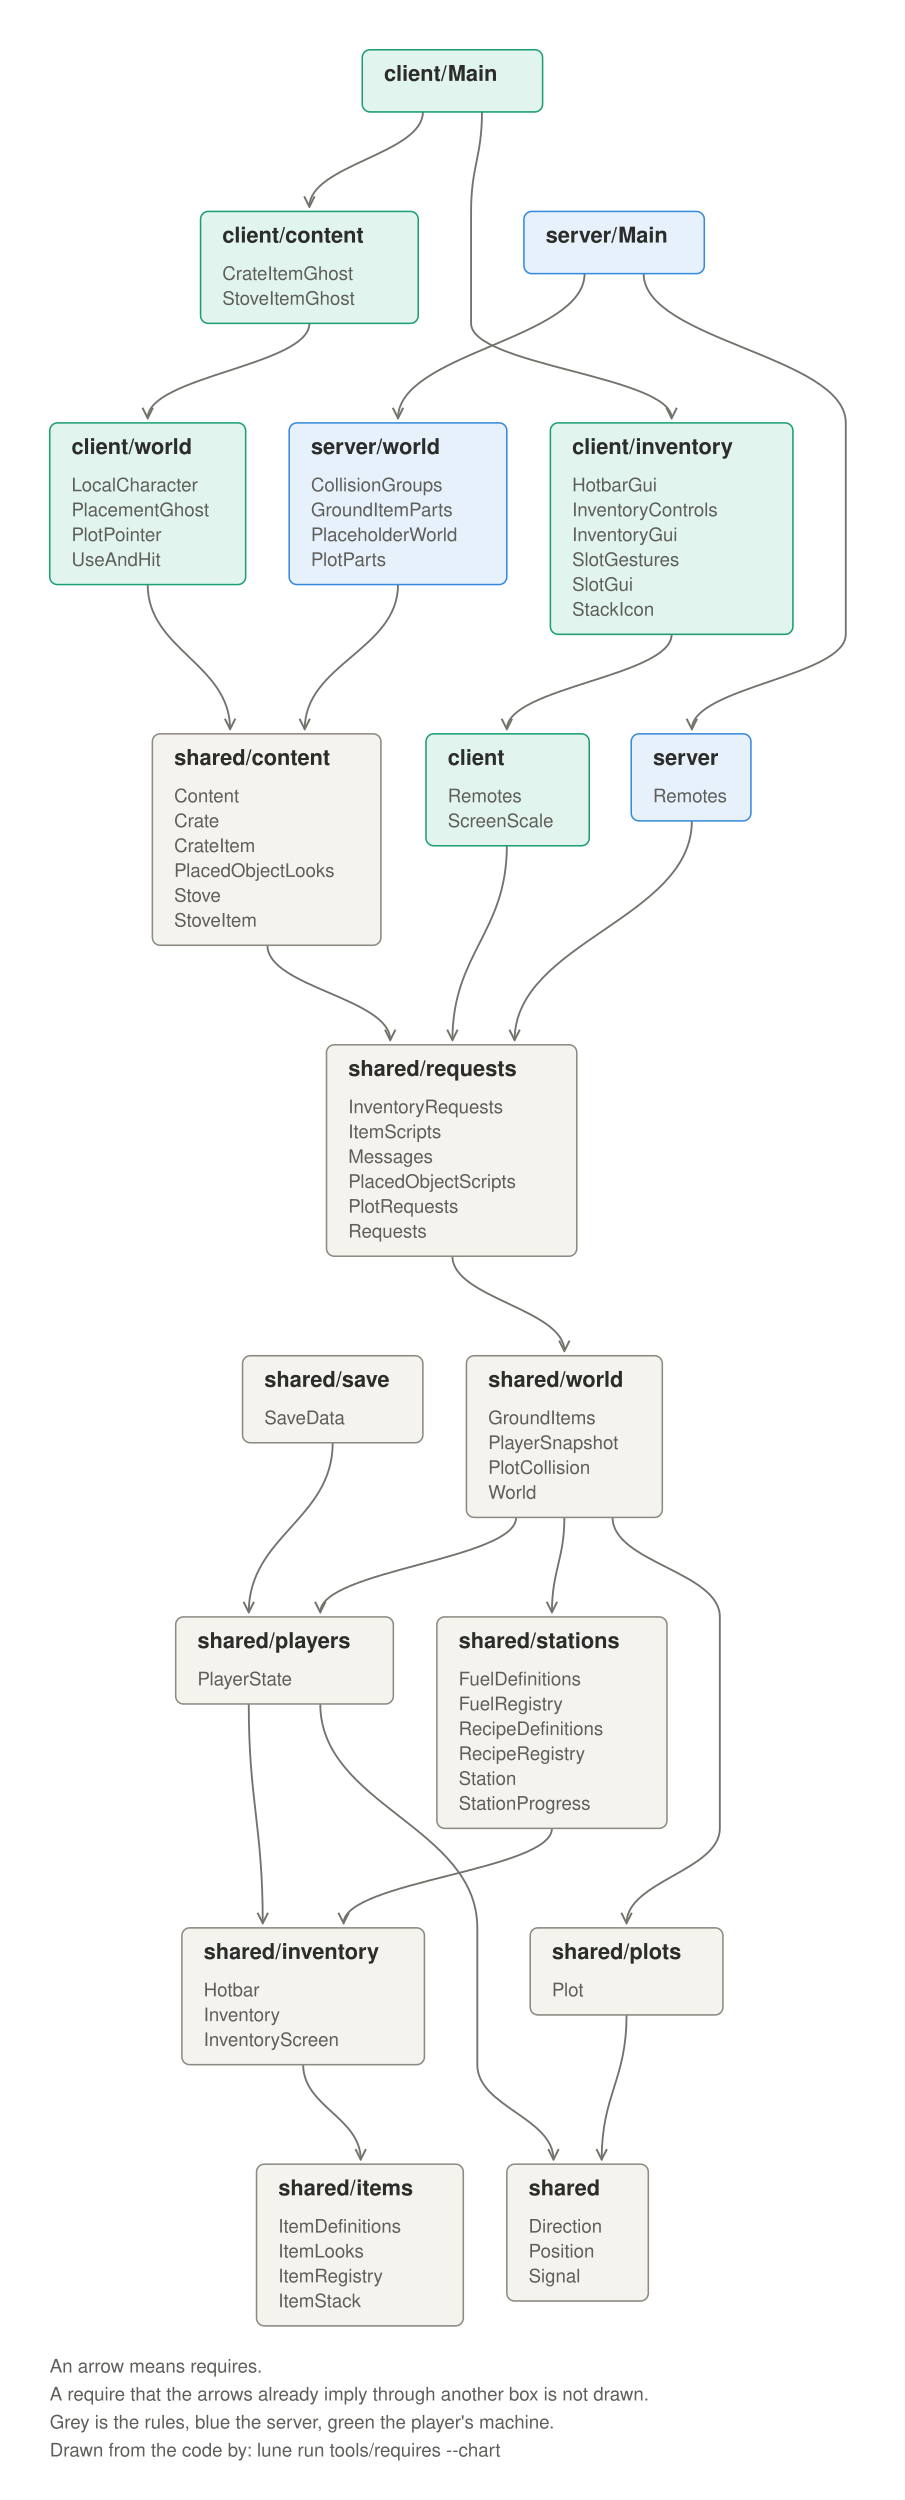
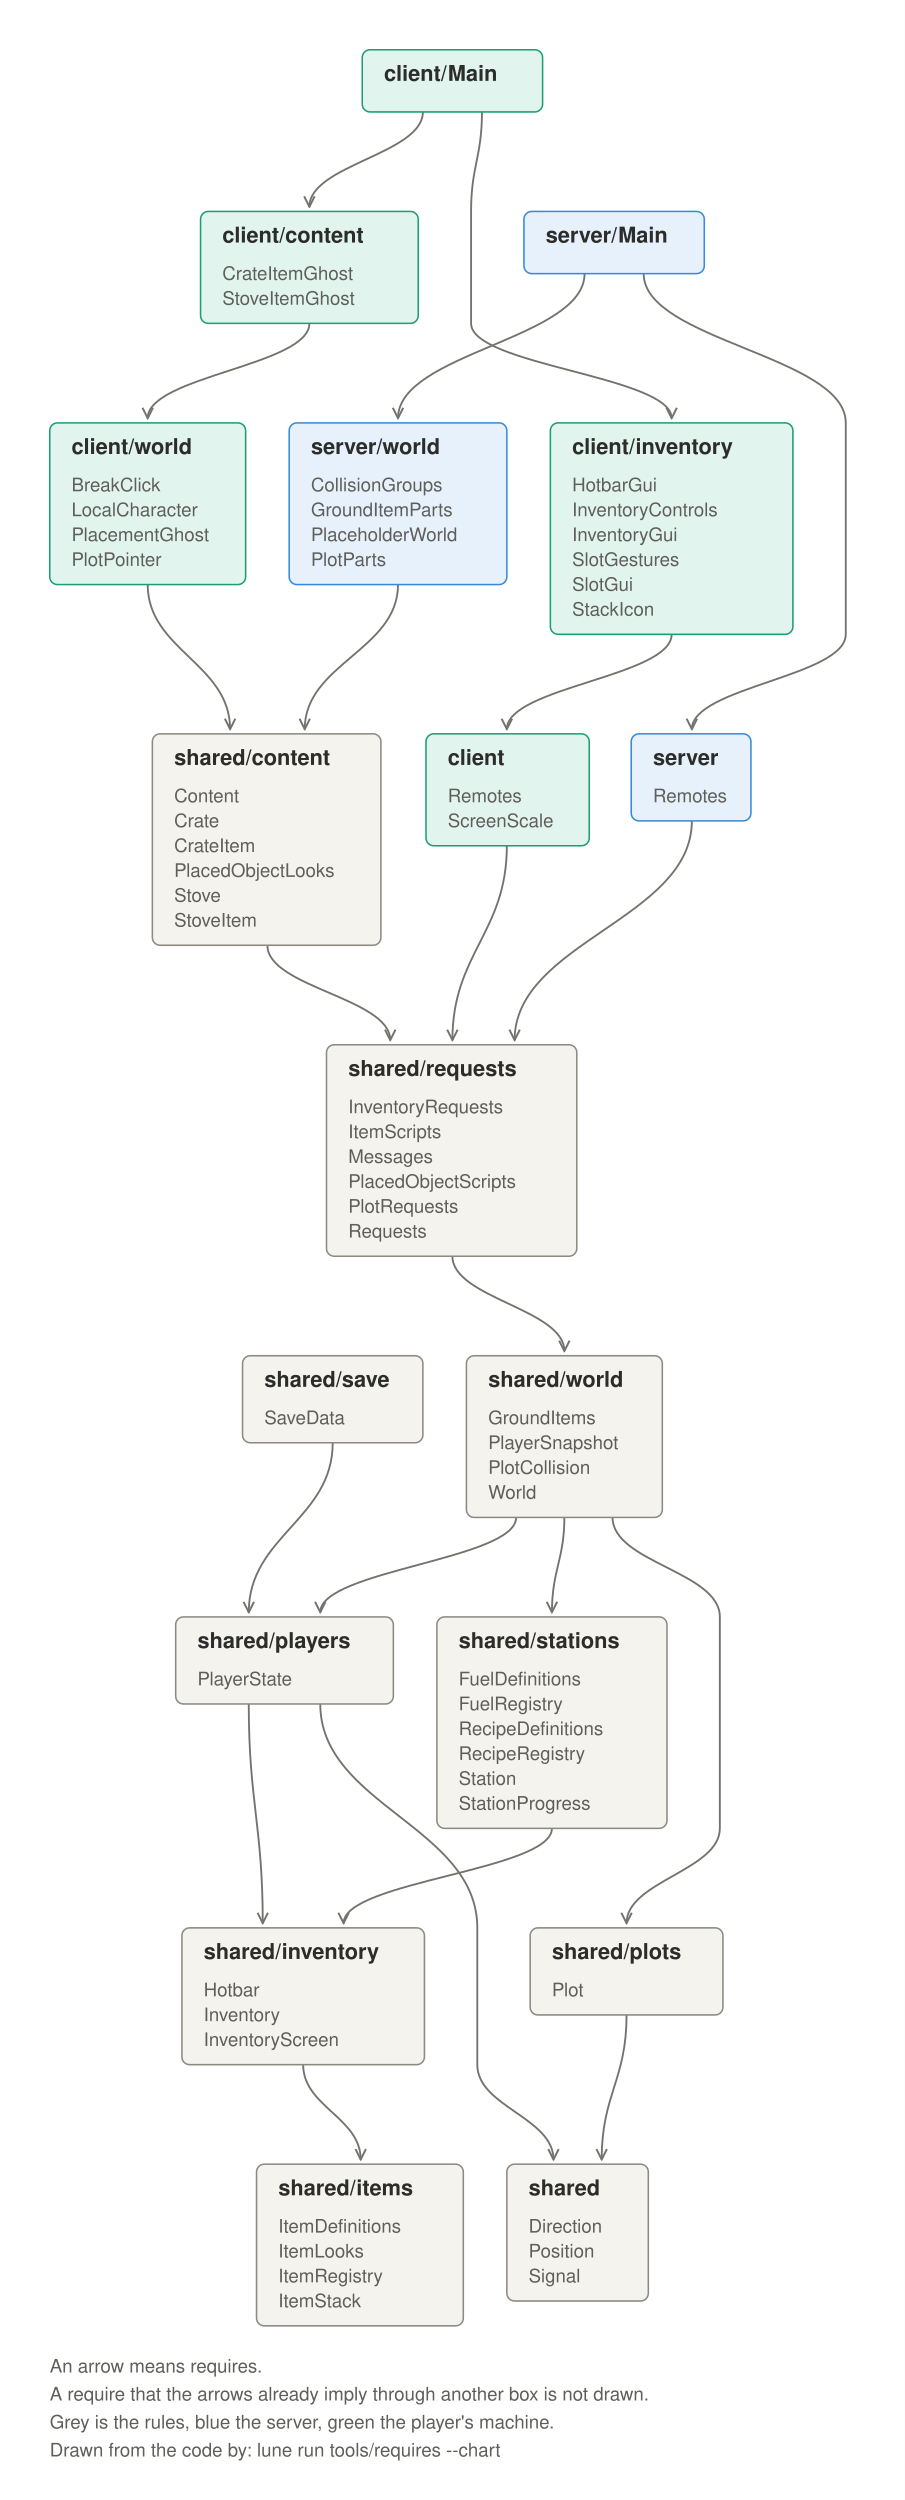
<svg xmlns="http://www.w3.org/2000/svg" viewBox="0 0 582 1608" width="582" height="1608" font-family="Segoe UI, Helvetica, Arial, sans-serif">
  <defs>
    <marker id="arrow" viewBox="0 0 10 10" refX="9" refY="5" markerWidth="7" markerHeight="7" orient="auto">
      <path d="M1 1L9 5L1 9" fill="none" stroke="#73726c" stroke-width="1.5" />
    </marker>
  </defs>
  <rect width="582" height="1608" fill="#ffffff" />
  <path d="M326 544 C326 600 291 613 291 669" fill="none" stroke="#73726c" stroke-width="1.2" marker-end="url(#arrow)" />
  <path d="M272 72 C272 99 199 106 199 133" fill="none" stroke="#73726c" stroke-width="1.2" marker-end="url(#arrow)" />
  <path d="M310 72 C310 101 303 107 303 136 L303 208 C303 235 432 242 432 269" fill="none" stroke="#73726c" stroke-width="1.2" marker-end="url(#arrow)" />
  <path d="M199 208 C199 235 95 242 95 269" fill="none" stroke="#73726c" stroke-width="1.2" marker-end="url(#arrow)" />
  <path d="M432 408 C432 435 326 442 326 469" fill="none" stroke="#73726c" stroke-width="1.2" marker-end="url(#arrow)" />
  <path d="M95 376 C95 418 148 427 148 469" fill="none" stroke="#73726c" stroke-width="1.2" marker-end="url(#arrow)" />
  <path d="M445 528 C445 591 331 606 331 669" fill="none" stroke="#73726c" stroke-width="1.2" marker-end="url(#arrow)" />
  <path d="M414 176 C414 219 544 229 544 272 L544 408 C544 435 445 442 445 469" fill="none" stroke="#73726c" stroke-width="1.2" marker-end="url(#arrow)" />
  <path d="M376 176 C376 218 256 227 256 269" fill="none" stroke="#73726c" stroke-width="1.2" marker-end="url(#arrow)" />
  <path d="M256 376 C256 418 196 427 196 469" fill="none" stroke="#73726c" stroke-width="1.2" marker-end="url(#arrow)" />
  <path d="M172 608 C172 635 251 642 251 669" fill="none" stroke="#73726c" stroke-width="1.2" marker-end="url(#arrow)" />
  <path d="M195 1328 C195 1355 232 1362 232 1389" fill="none" stroke="#73726c" stroke-width="1.2" marker-end="url(#arrow)" />
  <path d="M206 1096 C206 1161 307 1175 307 1240 L307 1328 C307 1355 356 1362 356 1389" fill="none" stroke="#73726c" stroke-width="1.2" marker-end="url(#arrow)" />
  <path d="M160 1096 C160 1159 169 1174 169 1237" fill="none" stroke="#73726c" stroke-width="1.2" marker-end="url(#arrow)" />
  <path d="M403 1296 C403 1338 387 1347 387 1389" fill="none" stroke="#73726c" stroke-width="1.2" marker-end="url(#arrow)" />
  <path d="M291 808 C291 835 363 842 363 869" fill="none" stroke="#73726c" stroke-width="1.2" marker-end="url(#arrow)" />
  <path d="M214 928 C214 977 160 988 160 1037" fill="none" stroke="#73726c" stroke-width="1.2" marker-end="url(#arrow)" />
  <path d="M355 1176 C355 1203 221 1210 221 1237" fill="none" stroke="#73726c" stroke-width="1.2" marker-end="url(#arrow)" />
  <path d="M332 976 C332 1003 206 1010 206 1037" fill="none" stroke="#73726c" stroke-width="1.2" marker-end="url(#arrow)" />
  <path d="M394 976 C394 1005 463 1011 463 1040 L463 1176 C463 1203 403 1210 403 1237" fill="none" stroke="#73726c" stroke-width="1.2" marker-end="url(#arrow)" />
  <path d="M363 976 C363 1003 355 1010 355 1037" fill="none" stroke="#73726c" stroke-width="1.2" marker-end="url(#arrow)" />
  <rect x="274" y="472" width="105" height="72" rx="5" fill="#e1f5ee" stroke="#1d9e75" />
  <text x="288" y="492" font-size="14" font-weight="600" fill="#2c2c2a">client</text>
  <text x="288" y="516" font-size="12" fill="#5f5e5a">Remotes</text>
  <text x="288" y="532" font-size="12" fill="#5f5e5a">ScreenScale</text>
  <rect x="233" y="32" width="116" height="40" rx="5" fill="#e1f5ee" stroke="#1d9e75" />
  <text x="247" y="52" font-size="14" font-weight="600" fill="#2c2c2a">client/Main</text>
  <rect x="129" y="136" width="140" height="72" rx="5" fill="#e1f5ee" stroke="#1d9e75" />
  <text x="143" y="156" font-size="14" font-weight="600" fill="#2c2c2a">client/content</text>
  <text x="143" y="180" font-size="12" fill="#5f5e5a">CrateItemGhost</text>
  <text x="143" y="196" font-size="12" fill="#5f5e5a">StoveItemGhost</text>
  <rect x="354" y="272" width="156" height="136" rx="5" fill="#e1f5ee" stroke="#1d9e75" />
  <text x="368" y="292" font-size="14" font-weight="600" fill="#2c2c2a">client/inventory</text>
  <text x="368" y="316" font-size="12" fill="#5f5e5a">HotbarGui</text>
  <text x="368" y="332" font-size="12" fill="#5f5e5a">InventoryControls</text>
  <text x="368" y="348" font-size="12" fill="#5f5e5a">InventoryGui</text>
  <text x="368" y="364" font-size="12" fill="#5f5e5a">SlotGestures</text>
  <text x="368" y="380" font-size="12" fill="#5f5e5a">SlotGui</text>
  <text x="368" y="396" font-size="12" fill="#5f5e5a">StackIcon</text>
  <rect x="32" y="272" width="126" height="104" rx="5" fill="#e1f5ee" stroke="#1d9e75" />
  <text x="46" y="292" font-size="14" font-weight="600" fill="#2c2c2a">client/world</text>
-   <text x="46" y="316" font-size="12" fill="#5f5e5a">LocalCharacter</text>
-   <text x="46" y="332" font-size="12" fill="#5f5e5a">PlacementGhost</text>
-   <text x="46" y="348" font-size="12" fill="#5f5e5a">PlotPointer</text>
-   <text x="46" y="364" font-size="12" fill="#5f5e5a">UseAndHit</text>
+   <text x="46" y="316" font-size="12" fill="#5f5e5a">BreakClick</text>
+   <text x="46" y="332" font-size="12" fill="#5f5e5a">LocalCharacter</text>
+   <text x="46" y="348" font-size="12" fill="#5f5e5a">PlacementGhost</text>
+   <text x="46" y="364" font-size="12" fill="#5f5e5a">PlotPointer</text>
  <rect x="406" y="472" width="77" height="56" rx="5" fill="#e6f1fb" stroke="#378add" />
  <text x="420" y="492" font-size="14" font-weight="600" fill="#2c2c2a">server</text>
  <text x="420" y="516" font-size="12" fill="#5f5e5a">Remotes</text>
  <rect x="337" y="136" width="116" height="40" rx="5" fill="#e6f1fb" stroke="#378add" />
  <text x="351" y="156" font-size="14" font-weight="600" fill="#2c2c2a">server/Main</text>
  <rect x="186" y="272" width="140" height="104" rx="5" fill="#e6f1fb" stroke="#378add" />
  <text x="200" y="292" font-size="14" font-weight="600" fill="#2c2c2a">server/world</text>
  <text x="200" y="316" font-size="12" fill="#5f5e5a">CollisionGroups</text>
  <text x="200" y="332" font-size="12" fill="#5f5e5a">GroundItemParts</text>
  <text x="200" y="348" font-size="12" fill="#5f5e5a">PlaceholderWorld</text>
  <text x="200" y="364" font-size="12" fill="#5f5e5a">PlotParts</text>
  <rect x="326" y="1392" width="91" height="88" rx="5" fill="#f4f3ee" stroke="#8c8a82" />
  <text x="340" y="1412" font-size="14" font-weight="600" fill="#2c2c2a">shared</text>
  <text x="340" y="1436" font-size="12" fill="#5f5e5a">Direction</text>
  <text x="340" y="1452" font-size="12" fill="#5f5e5a">Position</text>
  <text x="340" y="1468" font-size="12" fill="#5f5e5a">Signal</text>
  <rect x="98" y="472" width="147" height="136" rx="5" fill="#f4f3ee" stroke="#8c8a82" />
  <text x="112" y="492" font-size="14" font-weight="600" fill="#2c2c2a">shared/content</text>
  <text x="112" y="516" font-size="12" fill="#5f5e5a">Content</text>
  <text x="112" y="532" font-size="12" fill="#5f5e5a">Crate</text>
  <text x="112" y="548" font-size="12" fill="#5f5e5a">CrateItem</text>
  <text x="112" y="564" font-size="12" fill="#5f5e5a">PlacedObjectLooks</text>
  <text x="112" y="580" font-size="12" fill="#5f5e5a">Stove</text>
  <text x="112" y="596" font-size="12" fill="#5f5e5a">StoveItem</text>
  <rect x="117" y="1240" width="156" height="88" rx="5" fill="#f4f3ee" stroke="#8c8a82" />
  <text x="131" y="1260" font-size="14" font-weight="600" fill="#2c2c2a">shared/inventory</text>
  <text x="131" y="1284" font-size="12" fill="#5f5e5a">Hotbar</text>
  <text x="131" y="1300" font-size="12" fill="#5f5e5a">Inventory</text>
  <text x="131" y="1316" font-size="12" fill="#5f5e5a">InventoryScreen</text>
  <rect x="165" y="1392" width="133" height="104" rx="5" fill="#f4f3ee" stroke="#8c8a82" />
  <text x="179" y="1412" font-size="14" font-weight="600" fill="#2c2c2a">shared/items</text>
  <text x="179" y="1436" font-size="12" fill="#5f5e5a">ItemDefinitions</text>
  <text x="179" y="1452" font-size="12" fill="#5f5e5a">ItemLooks</text>
  <text x="179" y="1468" font-size="12" fill="#5f5e5a">ItemRegistry</text>
  <text x="179" y="1484" font-size="12" fill="#5f5e5a">ItemStack</text>
  <rect x="113" y="1040" width="140" height="56" rx="5" fill="#f4f3ee" stroke="#8c8a82" />
  <text x="127" y="1060" font-size="14" font-weight="600" fill="#2c2c2a">shared/players</text>
  <text x="127" y="1084" font-size="12" fill="#5f5e5a">PlayerState</text>
  <rect x="341" y="1240" width="124" height="56" rx="5" fill="#f4f3ee" stroke="#8c8a82" />
  <text x="355" y="1260" font-size="14" font-weight="600" fill="#2c2c2a">shared/plots</text>
  <text x="355" y="1284" font-size="12" fill="#5f5e5a">Plot</text>
  <rect x="210" y="672" width="161" height="136" rx="5" fill="#f4f3ee" stroke="#8c8a82" />
  <text x="224" y="692" font-size="14" font-weight="600" fill="#2c2c2a">shared/requests</text>
  <text x="224" y="716" font-size="12" fill="#5f5e5a">InventoryRequests</text>
  <text x="224" y="732" font-size="12" fill="#5f5e5a">ItemScripts</text>
  <text x="224" y="748" font-size="12" fill="#5f5e5a">Messages</text>
  <text x="224" y="764" font-size="12" fill="#5f5e5a">PlacedObjectScripts</text>
  <text x="224" y="780" font-size="12" fill="#5f5e5a">PlotRequests</text>
  <text x="224" y="796" font-size="12" fill="#5f5e5a">Requests</text>
  <rect x="156" y="872" width="116" height="56" rx="5" fill="#f4f3ee" stroke="#8c8a82" />
  <text x="170" y="892" font-size="14" font-weight="600" fill="#2c2c2a">shared/save</text>
  <text x="170" y="916" font-size="12" fill="#5f5e5a">SaveData</text>
  <rect x="281" y="1040" width="148" height="136" rx="5" fill="#f4f3ee" stroke="#8c8a82" />
  <text x="295" y="1060" font-size="14" font-weight="600" fill="#2c2c2a">shared/stations</text>
  <text x="295" y="1084" font-size="12" fill="#5f5e5a">FuelDefinitions</text>
  <text x="295" y="1100" font-size="12" fill="#5f5e5a">FuelRegistry</text>
  <text x="295" y="1116" font-size="12" fill="#5f5e5a">RecipeDefinitions</text>
  <text x="295" y="1132" font-size="12" fill="#5f5e5a">RecipeRegistry</text>
  <text x="295" y="1148" font-size="12" fill="#5f5e5a">Station</text>
  <text x="295" y="1164" font-size="12" fill="#5f5e5a">StationProgress</text>
  <rect x="300" y="872" width="126" height="104" rx="5" fill="#f4f3ee" stroke="#8c8a82" />
  <text x="314" y="892" font-size="14" font-weight="600" fill="#2c2c2a">shared/world</text>
  <text x="314" y="916" font-size="12" fill="#5f5e5a">GroundItems</text>
  <text x="314" y="932" font-size="12" fill="#5f5e5a">PlayerSnapshot</text>
  <text x="314" y="948" font-size="12" fill="#5f5e5a">PlotCollision</text>
  <text x="314" y="964" font-size="12" fill="#5f5e5a">World</text>
  <text x="32" y="1526" font-size="12" fill="#5f5e5a">An arrow means requires.</text>
  <text x="32" y="1544" font-size="12" fill="#5f5e5a">A require that the arrows already imply through another box is not drawn.</text>
  <text x="32" y="1562" font-size="12" fill="#5f5e5a">Grey is the rules, blue the server, green the player's machine.</text>
  <text x="32" y="1580" font-size="12" fill="#5f5e5a">Drawn from the code by: lune run tools/requires --chart</text>
</svg>
